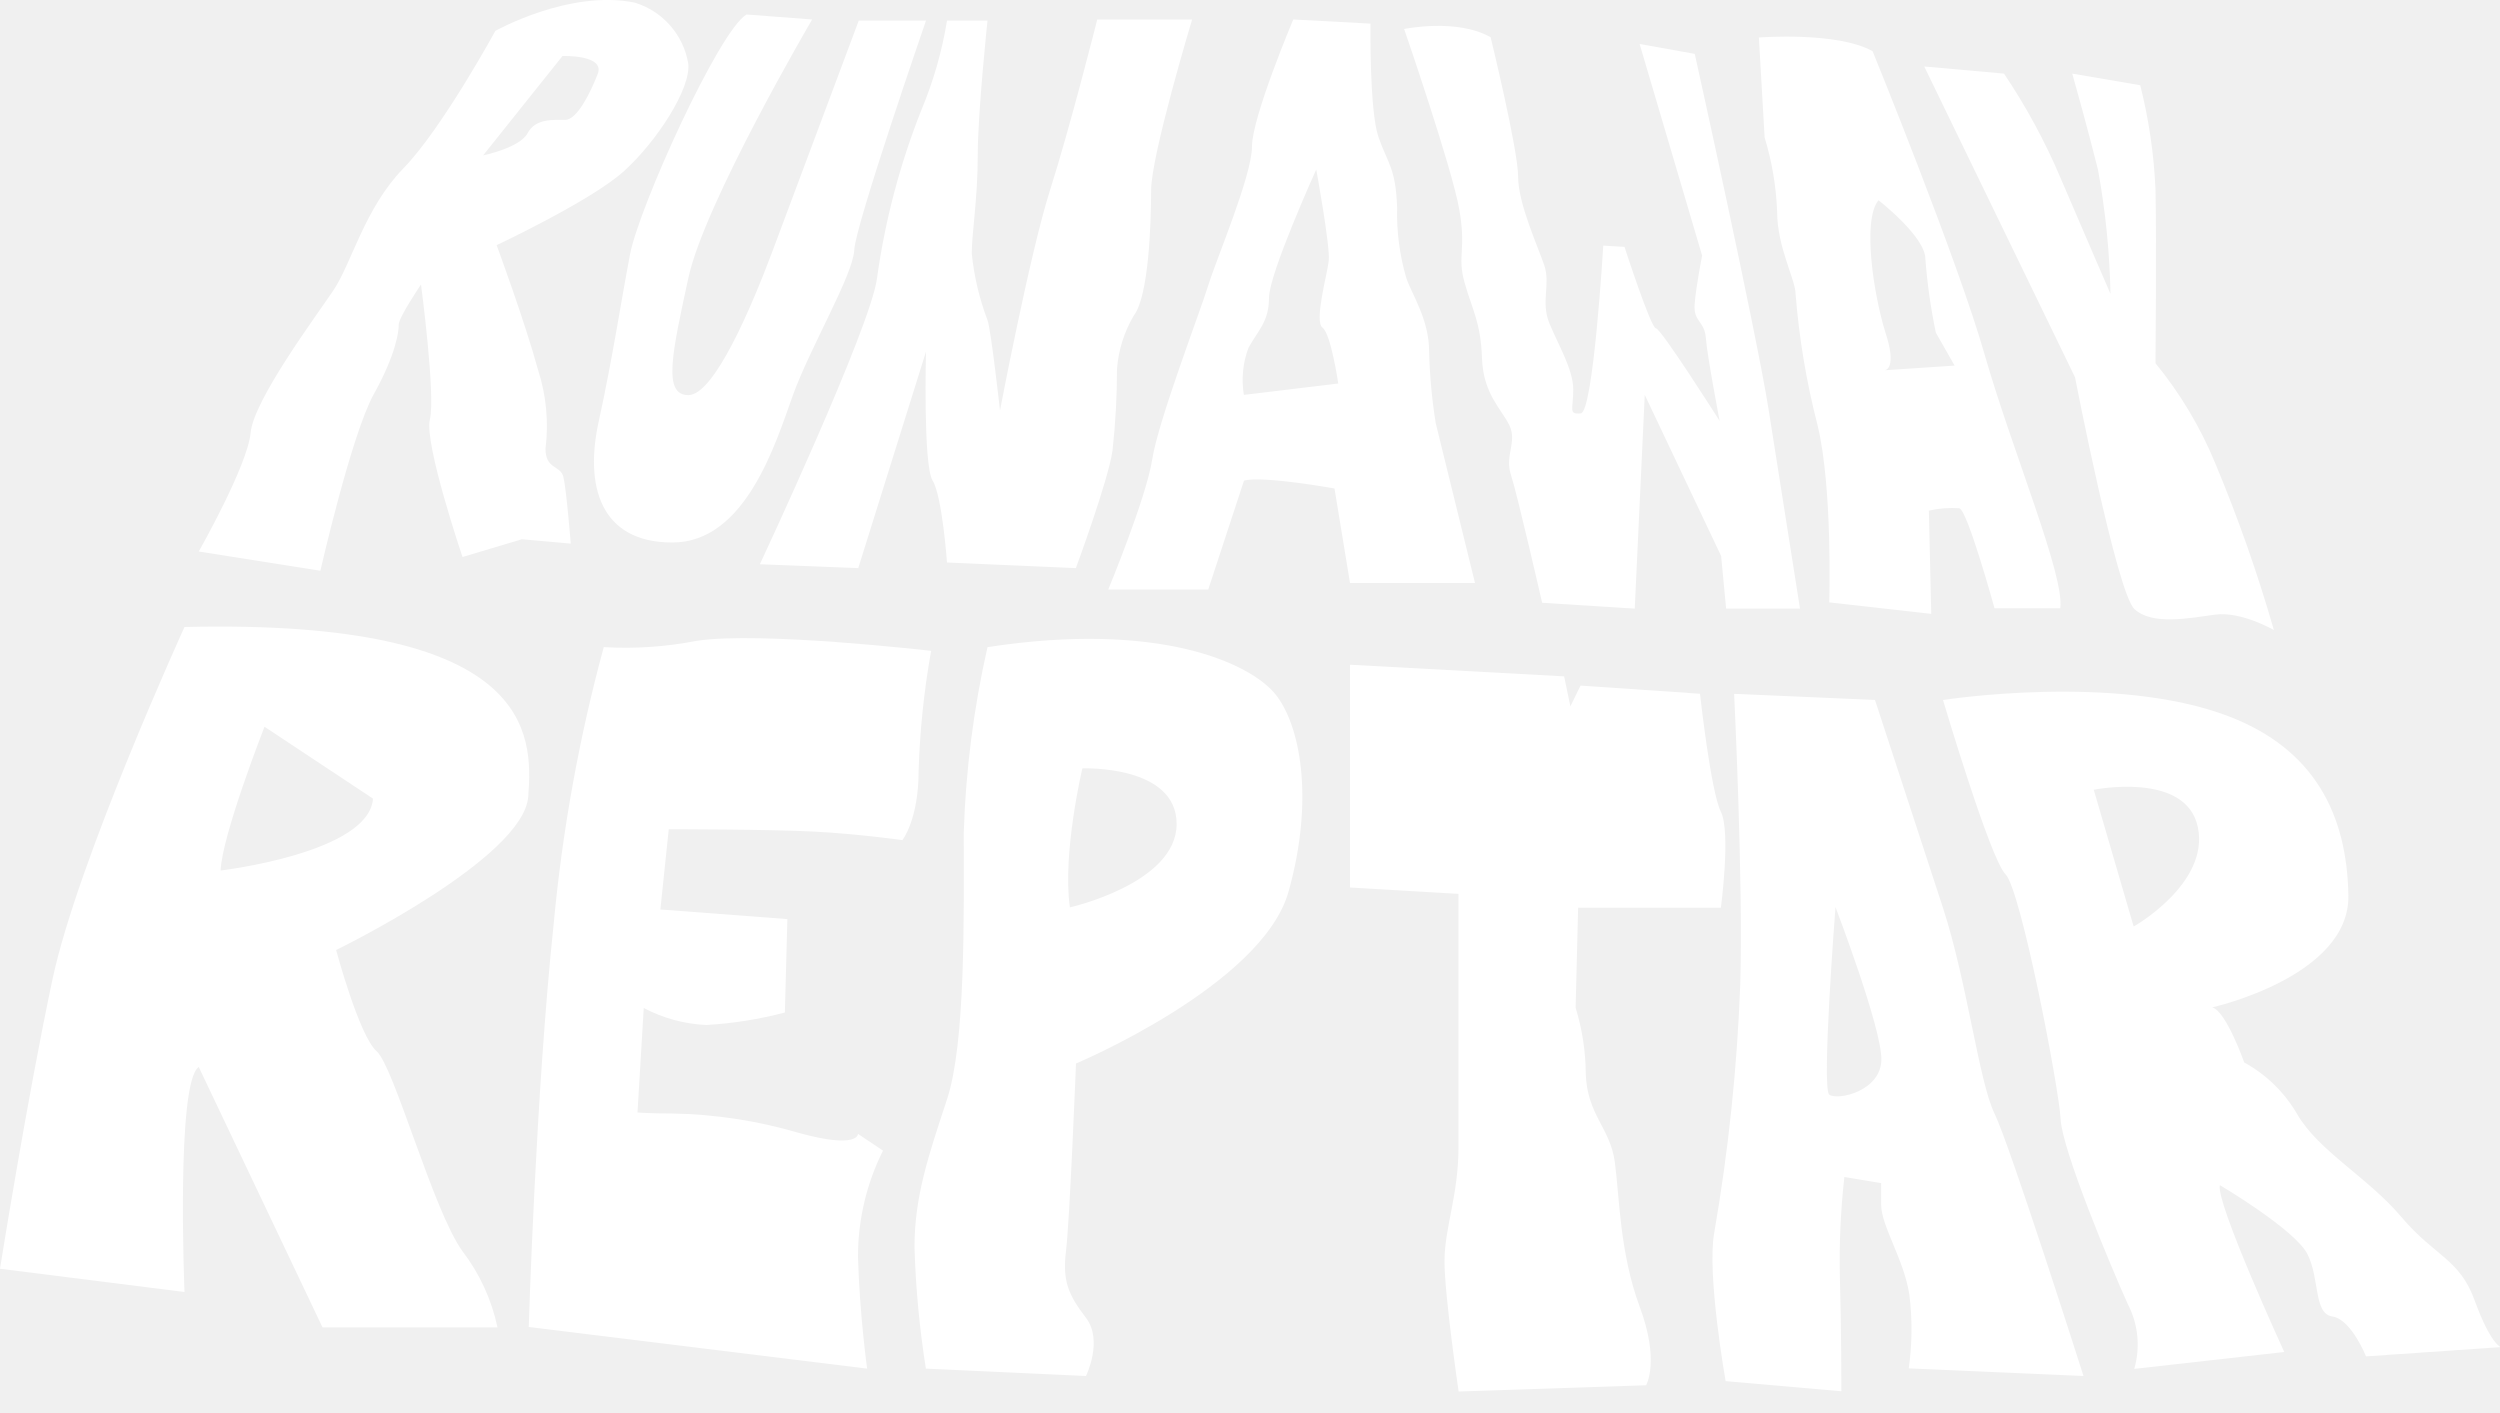
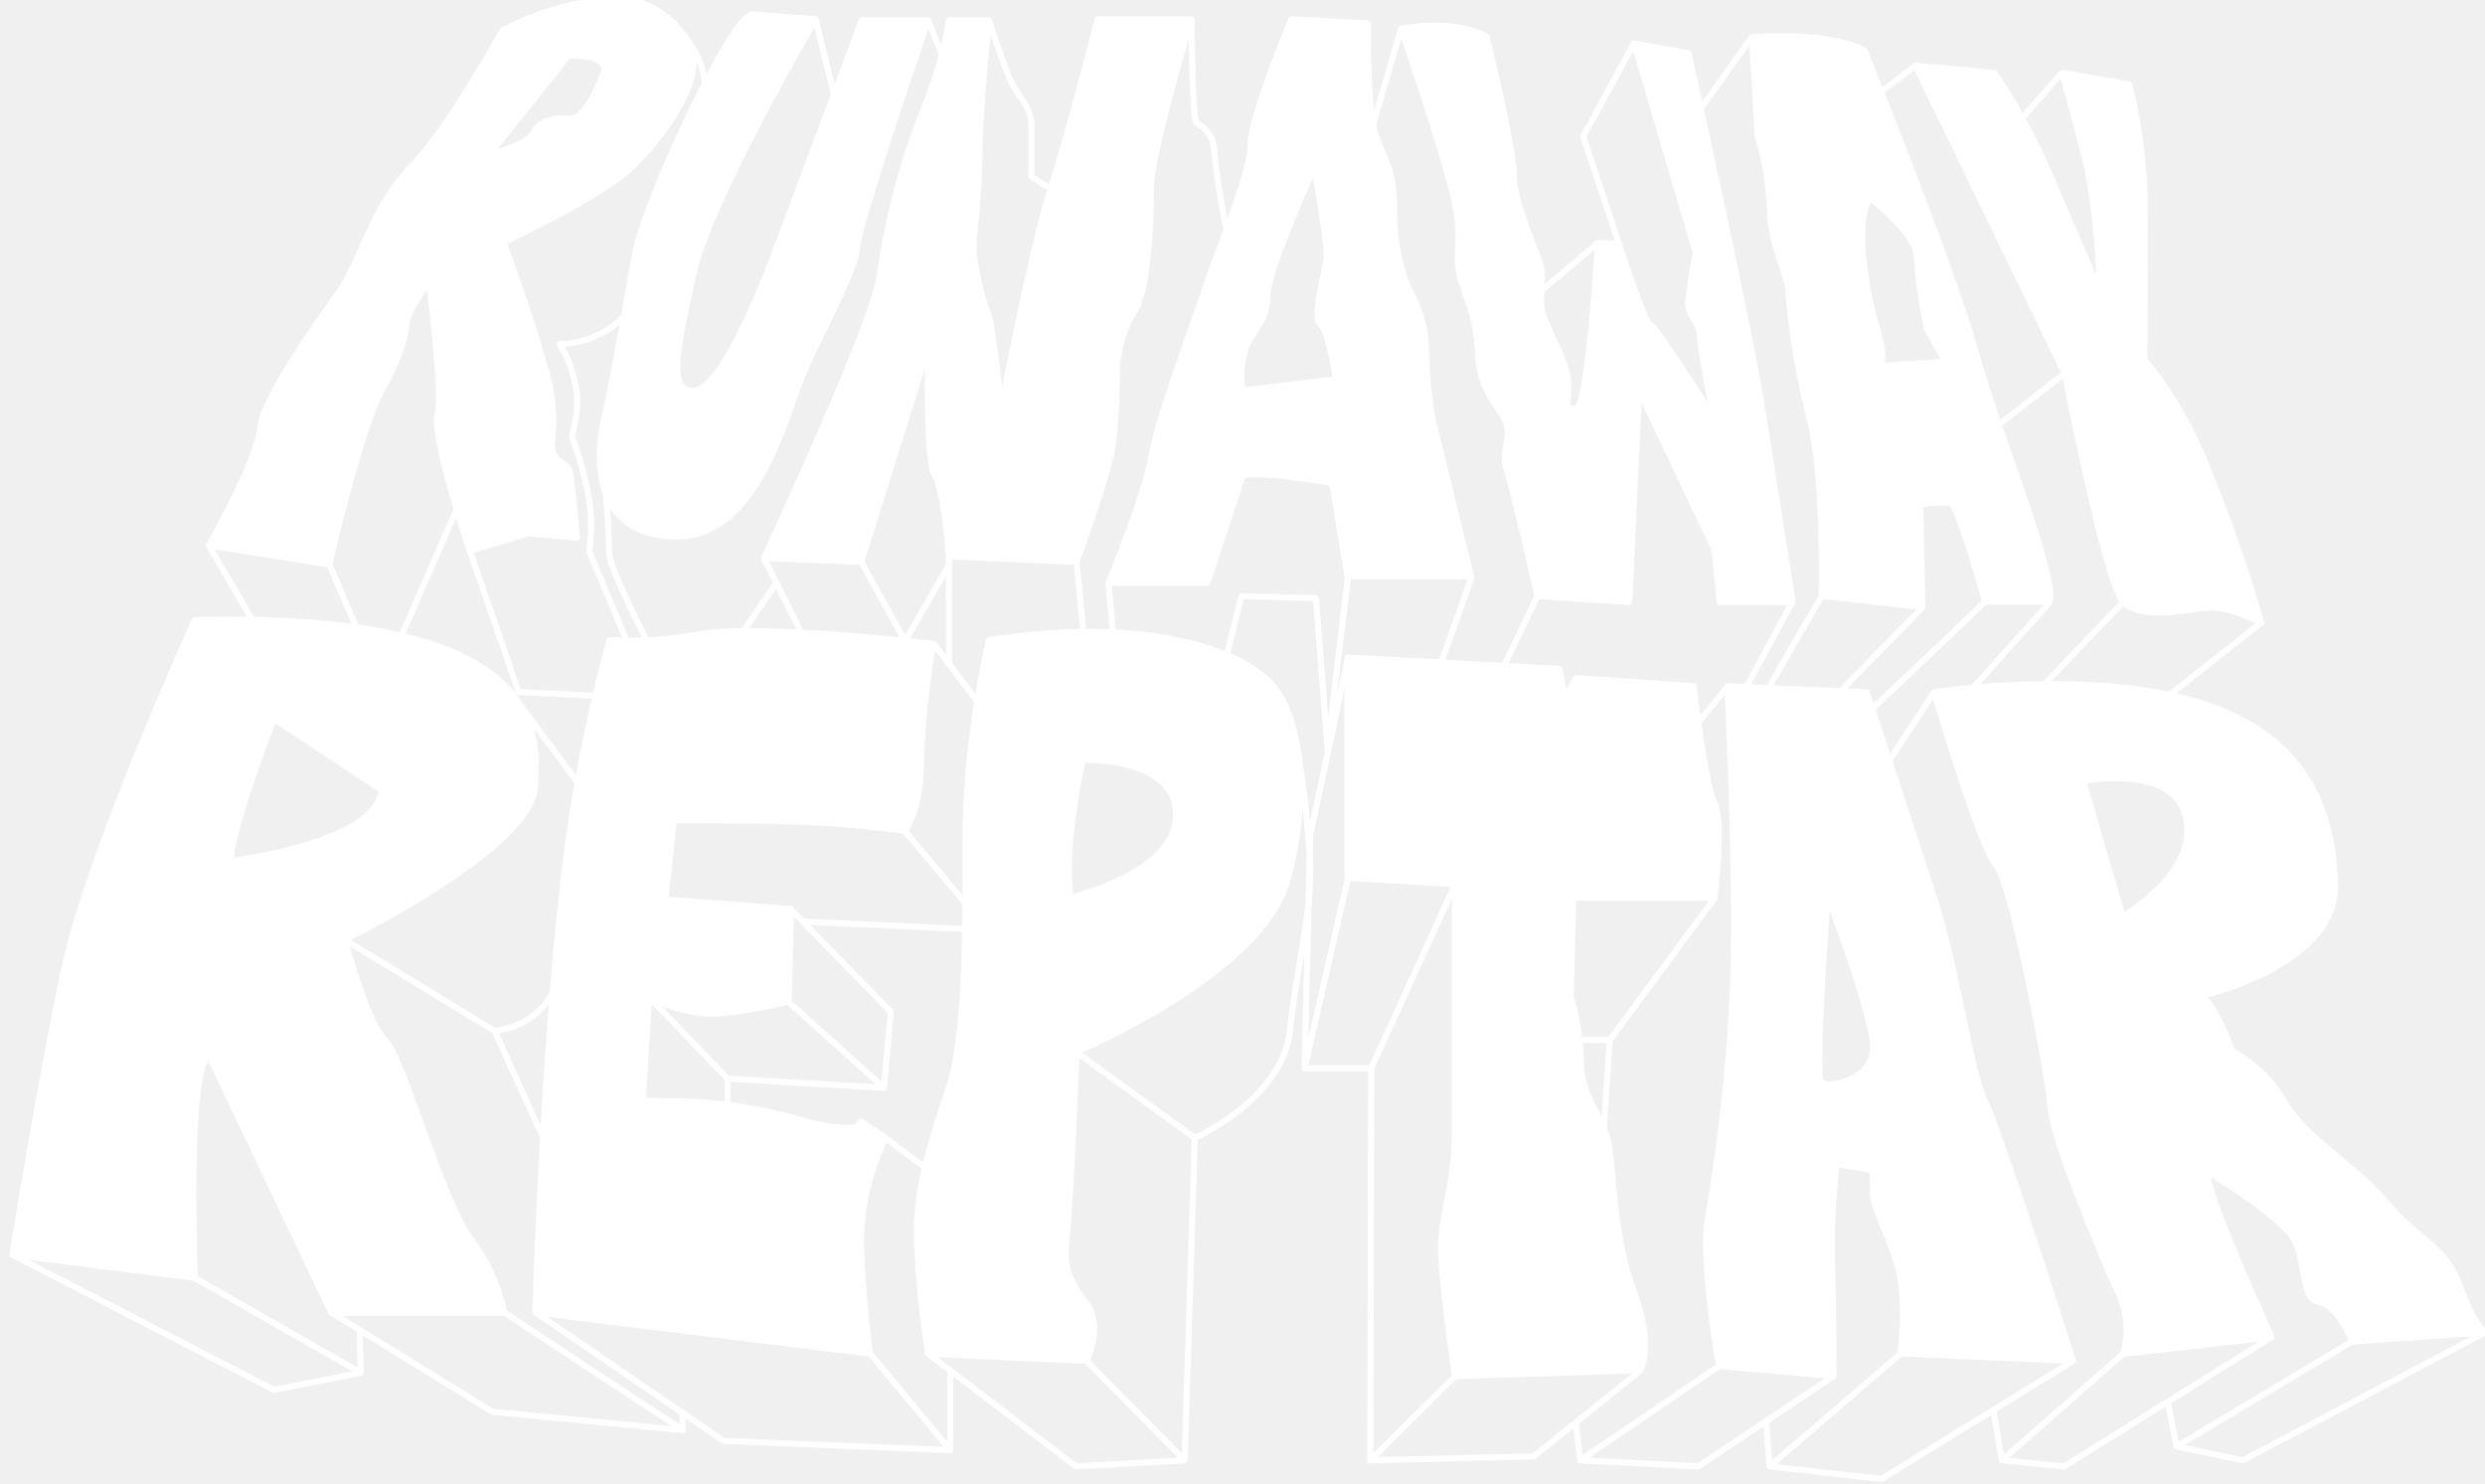
- <svg xmlns="http://www.w3.org/2000/svg" width="200" height="113" viewBox="0 0 200 113">
-   <path d="M75.76,1.65H79S78.22,9,78.22,12.43s-.48,6.27-.48,7.84A21,21,0,0,0,79,25.61c.27.68,1,7.23,1,7.23S82.39,20.27,84,15.22,87.78,1.56,87.78,1.56h7.59s-3.28,10.86-3.28,13.66-.21,8.47-1.37,10a9.85,9.85,0,0,0-1.36,4.3A58.91,58.91,0,0,1,89,36.05c-.34,2.39-2.93,9.4-2.93,9.4L75.76,45s-.38-5.31-1.15-6.55-.53-10.32-.53-10.32L68.66,45.45l-7.87-.31s8.89-19,9.37-22.88A58.23,58.23,0,0,1,73.71,8.8,31.45,31.45,0,0,0,75.76,1.65Z" fill="#fff" />
-   <path d="M198,104.11c-1.22-3.43-3.18-3.55-5.88-6.74s-6.61-5.27-8.33-8.21A11,11,0,0,0,179.54,85s-1.47-4.16-2.57-4.41c0,0,11-2.45,10.9-8.94s-2.73-11.72-9.54-14.33C169.28,53.83,155.44,56,155.44,56s3.77,12.72,5,13.94,4.29,17.15,4.41,19.6,4,11.76,5.39,14.82a7,7,0,0,1,.5,5.15l12-1.35s-5.51-12-5.15-13.35c0,0,6,3.55,7,5.51s.49,4.78,2,5,2.69,3.19,2.69,3.19l10.78-.74S199.26,107.54,198,104.11Zm-27.31-30-3.19-10.93s7.4-1.5,8.33,3S170.73,74.1,170.73,74.1Z" fill="#fff" />
-   <path d="M166.68,110.08s-5.88-18.47-7.12-21-2.19-10.53-4.12-16.45S150,56,150,56l-11.27-.49s.74,15.17.49,23.25a148.66,148.66,0,0,1-2.08,19.85c-.61,3.3.91,11.88.91,11.88l9.26.81s0-5.22-.12-9.14a59.68,59.68,0,0,1,.36-8l2.94.49v1.71c0,1.72,1.84,4.41,2.26,7.23a22.22,22.22,0,0,1-.05,5.88ZM146.34,87.57c-.63-.49.5-15,.5-15s3.67,9.59,3.67,12.16S147,88.06,146.34,87.57Z" fill="#fff" />
-   <path d="M108,53.18V71l8.68.51s0,16.27,0,20.21-1.12,6.47-1.12,9.19,1.13,10.41,1.13,10.41l15-.5s1.11-1.92-.51-6.27-1.62-8.89-2-11.62-2.22-3.74-2.32-7.07a18.32,18.32,0,0,0-.81-5.24l.2-8h11.42s.81-6.06,0-7.68S136,55.5,136,55.5l-9.56-.65-.81,1.66-.5-2.4Z" fill="#fff" />
-   <path d="M102,55.5c-2-2.41-9.17-5.85-23-3.73A78.16,78.16,0,0,0,77.1,66.63c0,6.67.16,16.77-1.34,21.32s-2.6,7.78-2.6,11.82a76.39,76.39,0,0,0,.91,9.72l12.81.59s1.39-2.83,0-4.65-1.9-2.93-1.6-5.35.8-15,.8-15,14.9-6.27,17-13.74S104,57.92,102,55.5ZM85.59,72.59c-.61-4.35,1-11.12,1-11.12s7.54-.3,7.54,4.45S85.59,72.59,85.59,72.59Z" fill="#fff" />
-   <path d="M48.3,51.77a130.51,130.51,0,0,0-4,22.08c-1.44,13.6-2,32.31-2,32.31l27.07,3.33s-.6-4.31-.73-8.91a18.93,18.93,0,0,1,2-8.53l-2-1.34s.06,1.25-4.78-.09a38.07,38.07,0,0,0-10.11-1.54C52,89.08,51,89,51,89l.5-8.36a11.85,11.85,0,0,0,5,1.36,31.92,31.92,0,0,0,6.29-1l.2-7.47-10.16-.77.67-6.42s8.14,0,11.69.19,7,.68,7,.68,1.3-1.63,1.3-5.56a65.72,65.72,0,0,1,1-9.58s-13.7-1.59-18.78-.8A29.54,29.54,0,0,1,48.3,51.77Z" fill="#fff" />
-   <path d="M14.76,50.16S6.22,68.86,4.2,78.34,0,101.5,0,101.5l14.76,1.86s-.69-16.78,1.14-18l9.9,20.83h14A15.24,15.24,0,0,0,37,100.1c-2.36-3.26-5.47-14.77-6.87-16S26.89,76,26.89,76s15-7.3,15.37-12.28S42.74,49.49,14.76,50.16Zm2.89,19.48c.1-2.8,3.51-11.5,3.51-11.5l8.68,5.75C29.53,68.24,17.65,69.64,17.65,69.64Z" fill="#fff" />
-   <path d="M153.94,5.32l6.38.57a49.7,49.7,0,0,1,4.52,8.34c2.14,5,4,9.28,4,9.28a62.49,62.49,0,0,0-1-9.93c-.84-3.38-2.06-7.69-2.06-7.69l5.44.93a41.44,41.44,0,0,1,1.22,8.35c.09,4.13,0,13.89,0,13.89a31.7,31.7,0,0,1,4.78,8,121.53,121.53,0,0,1,4.69,13.34s-2.62-1.51-4.69-1.23-5.06.88-6.47-.45S166,30.18,166,30.18Z" fill="#fff" />
-   <path d="M158.81,28.5c-2.15-7.6-9-24.4-9-24.4C147,2.51,140.71,3,140.71,3l.46,8a23.38,23.38,0,0,1,1,5.91c0,2.91,1.48,5.44,1.48,6.65A61.62,61.62,0,0,0,145.4,34c1.22,5,.94,14.19.94,14.19l8.16.92-.19-8.26a8.36,8.36,0,0,1,2.44-.19c.66.19,2.81,8,2.81,8h5.26C165.19,46.08,161,36.1,158.81,28.5Zm-8.05,1.12h0c.11,0,1-.19.08-3-.94-3-1.88-9-.56-10.6,0,0,3.75,2.91,3.75,4.69a45.15,45.15,0,0,0,.84,5.91l1.5,2.63Z" fill="#fff" />
-   <path d="M112.33,2.32s4.21-.88,6.92.66c0,0,2.2,9,2.2,11.16s1.6,5.61,2.1,7.11-.3,2.9.4,4.61,1.91,3.7,1.91,5.3-.41,2,.6,1.91,1.8-13.42,1.8-13.42l1.7.1s2.11,6.51,2.51,6.51,5.1,7.41,5.1,7.41-1-5.21-1.1-6.61-1-1.29-.9-2.7.6-3.91.6-3.91l-5-16.93,4.41.79s4.91,22.15,5.91,28.46S144,48.69,144,48.69h-5.91l-.4-4.21-6.11-12.89-.8,17.1-7.41-.47s-2-8.74-2.5-10.25.5-2.6-.1-3.9-2.11-2.51-2.21-5.41-.8-3.92-1.4-6.07.16-2.54-.42-5.85S112.33,2.32,112.33,2.32Z" fill="#fff" />
-   <path d="M114.86,33.86a42.17,42.17,0,0,1-.53-5.75c0-2.55-1.39-4.58-1.82-5.85a18.34,18.34,0,0,1-.74-5.65c-.11-3.19-.75-3.51-1.49-5.64s-.64-9.08-.64-9.08l-6.18-.33s-3.3,7.81-3.3,10.15-2.87,9.06-3.5,11.12-4,10.82-4.48,13.91-3.52,10.42-3.52,10.42h8l2.86-8.71c1.49-.41,7.24.63,7.24.63L108,46.64h10ZM99.51,31.59a7.31,7.31,0,0,1,.37-3.77c.76-1.39,1.64-2.08,1.64-4s3.78-10.26,3.78-10.26,1.13,6.17,1,7.3-1.18,4.85-.5,5.35,1.26,4.47,1.26,4.47Z" fill="#fff" />
-   <path d="M59.72,1.16l5.25.4s-8.6,14.66-9.9,20.67-2.07,9.38,0,9.38,5.07-7.1,6.71-11.47S68.7,1.65,68.7,1.65h5.38S68.43,18,68.34,20s-3.55,7.83-4.92,11.65-3.78,11.75-9.63,11.75-7-4.64-5.9-9.65,1.78-9.56,2.51-13.39S57.53,2.44,59.72,1.16Z" fill="#fff" />
-   <path d="M55.06,5.08A6.17,6.17,0,0,0,50.78.21C45.56-.86,39.63,2.47,39.63,2.47s-4.27,7.83-7.36,11-4.15,7.6-5.58,9.73S20.29,32,20.05,34.62s-4.15,9.5-4.15,9.5l9.73,1.54s2.49-10.92,4.27-14.12,2-5,2-5.58,1.78-3.2,1.78-3.2,1.18,8.9.71,10.8,2.61,11,2.61,11l4.75-1.42,3.91.35s-.35-4.39-.59-5.34-1.43-.59-1.43-2.25a14.55,14.55,0,0,0-.59-6.29c-1.07-3.92-3.32-10-3.32-10s7.59-3.56,10.2-5.93S55.29,7.09,55.06,5.08Zm-7.24.83c-.6,1.54-1.66,3.68-2.61,3.68s-2.38-.12-3,1.06-3.56,1.78-3.56,1.78L45,4.48S48.41,4.36,47.82,5.91Z" fill="#fff" />
+ <svg xmlns="http://www.w3.org/2000/svg" width="201" height="120" viewBox="0 0 201 120">
+   <path d="M76.76,1.65H80S79.22,9,79.22,12.43s-.48,6.27-.48,7.84A21,21,0,0,0,80,25.61c.27.68,1,7.23,1,7.23S83.39,20.27,85,15.22,88.78,1.56,88.78,1.56h7.59s-3.28,10.86-3.28,13.66-.21,8.47-1.37,10a9.85,9.85,0,0,0-1.36,4.3A58.91,58.91,0,0,1,90,36.05c-.34,2.39-2.93,9.4-2.93,9.4L76.76,45s-.38-5.31-1.15-6.55-.53-10.32-.53-10.32L69.66,45.45l-7.87-.31s8.89-19,9.37-22.88A58.23,58.23,0,0,1,74.71,8.8,31.45,31.45,0,0,0,76.76,1.65Z" fill="#fff" stroke="#fff" stroke-linejoin="round" stroke-width="0.49" />
+   <path d="M199,104.11c-1.22-3.43-3.18-3.55-5.88-6.74s-6.61-5.27-8.33-8.21A11,11,0,0,0,180.54,85s-1.47-4.16-2.57-4.41c0,0,11-2.45,10.9-8.94s-2.73-11.72-9.54-14.33C170.28,53.83,156.44,56,156.44,56s3.77,12.72,5,13.94,4.29,17.15,4.41,19.6,4,11.76,5.39,14.82a7,7,0,0,1,.5,5.15l12-1.35s-5.51-12-5.15-13.35c0,0,6,3.55,7,5.51s.49,4.78,2,5,2.69,3.19,2.69,3.19l10.78-.74S200.26,107.54,199,104.11Zm-27.31-30-3.19-10.93s7.4-1.5,8.33,3S171.73,74.1,171.73,74.1Z" fill="#fff" stroke="#fff" stroke-linejoin="round" stroke-width="0.49" />
+   <path d="M167.68,110.08s-5.88-18.47-7.12-21-2.19-10.53-4.12-16.45S151,56,151,56l-11.27-.49s.74,15.17.49,23.25a148.66,148.66,0,0,1-2.08,19.85c-.61,3.3.91,11.88.91,11.88l9.26.81s0-5.22-.12-9.14a59.68,59.68,0,0,1,.36-8l2.94.49v1.71c0,1.72,1.84,4.41,2.26,7.23a22.22,22.22,0,0,1-.05,5.88ZM147.34,87.57c-.63-.49.5-15,.5-15s3.67,9.59,3.67,12.16S148,88.06,147.34,87.57Z" fill="#fff" stroke="#fff" stroke-linejoin="round" stroke-width="0.49" />
+   <path d="M109,53.18V71l8.68.51s0,16.27,0,20.21-1.12,6.47-1.12,9.19,1.13,10.41,1.13,10.41l15-.5s1.11-1.92-.51-6.27-1.62-8.89-2-11.62-2.22-3.74-2.32-7.07a18.32,18.32,0,0,0-.81-5.24l.2-8h11.42s.81-6.06,0-7.68S137,55.5,137,55.5l-9.56-.65-.81,1.66-.5-2.4Z" fill="#fff" stroke="#fff" stroke-linejoin="round" stroke-width="0.49" />
+   <path d="M103,55.5c-2-2.41-9.17-5.85-23-3.73A78.16,78.16,0,0,0,78.1,66.63c0,6.67.16,16.77-1.34,21.32s-2.6,7.78-2.6,11.82a76.39,76.39,0,0,0,.91,9.72l12.81.59s1.39-2.83,0-4.65-1.9-2.93-1.6-5.35.8-15,.8-15,14.9-6.27,17-13.74S105,57.92,103,55.5ZM86.59,72.59c-.61-4.35,1-11.12,1-11.12s7.54-.3,7.54,4.45S86.59,72.59,86.59,72.59Z" fill="#fff" stroke="#fff" stroke-linejoin="round" stroke-width="0.49" />
+   <path d="M49.3,51.77a130.51,130.51,0,0,0-4,22.08c-1.44,13.6-2,32.31-2,32.31l27.07,3.33s-.6-4.31-.73-8.91a18.93,18.93,0,0,1,2-8.53l-2-1.34s.06,1.25-4.78-.09a38.07,38.07,0,0,0-10.11-1.54C53,89.08,52,89,52,89l.5-8.36a11.85,11.85,0,0,0,5,1.36,31.92,31.92,0,0,0,6.29-1l.2-7.47-10.16-.77.67-6.42s8.14,0,11.69.19,7,.68,7,.68,1.3-1.63,1.3-5.56a65.72,65.72,0,0,1,1-9.58s-13.7-1.59-18.78-.8A29.54,29.54,0,0,1,49.3,51.77Z" fill="#fff" stroke="#fff" stroke-linejoin="round" stroke-width="0.49" />
+   <path d="M15.76,50.16S7.22,68.86,5.2,78.34,1,101.5,1,101.5l14.76,1.86s-.69-16.78,1.14-18l9.9,20.83h14A15.24,15.24,0,0,0,38,100.1c-2.36-3.26-5.47-14.77-6.87-16S27.89,76,27.89,76s15-7.3,15.37-12.28S43.74,49.49,15.76,50.16Zm2.89,19.48c.1-2.8,3.51-11.5,3.51-11.5l8.68,5.75C30.53,68.24,18.65,69.64,18.65,69.64Z" fill="#fff" stroke="#fff" stroke-linejoin="round" stroke-width="0.49" />
+   <path d="M154.94,5.32l6.38.57a49.7,49.7,0,0,1,4.52,8.34c2.14,5,4,9.28,4,9.28a62.49,62.49,0,0,0-1-9.93c-.84-3.38-2.06-7.69-2.06-7.69l5.44.93a41.44,41.44,0,0,1,1.22,8.35c.09,4.13,0,13.89,0,13.89a31.7,31.7,0,0,1,4.78,8,121.53,121.53,0,0,1,4.69,13.34s-2.62-1.51-4.69-1.23-5.06.88-6.47-.45S167,30.18,167,30.18Z" fill="#fff" stroke="#fff" stroke-linejoin="round" stroke-width="0.49" />
+   <path d="M159.81,28.5c-2.15-7.6-9-24.4-9-24.4C148,2.51,141.71,3,141.71,3l.46,8a23.38,23.38,0,0,1,1,5.91c0,2.91,1.48,5.44,1.48,6.65A61.62,61.62,0,0,0,146.4,34c1.22,5,.94,14.19.94,14.19l8.16.92-.19-8.26a8.36,8.36,0,0,1,2.44-.19c.66.19,2.81,8,2.81,8h5.26C166.19,46.08,162,36.1,159.81,28.5Zm-8.05,1.12h0c.11,0,1-.19.08-3-.94-3-1.88-9-.56-10.6,0,0,3.75,2.91,3.75,4.69a45.15,45.15,0,0,0,.84,5.91l1.5,2.63Z" fill="#fff" stroke="#fff" stroke-linejoin="round" stroke-width="0.49" />
+   <path d="M113.33,2.32s4.21-.88,6.92.66c0,0,2.2,9,2.2,11.16s1.6,5.61,2.1,7.11-.3,2.9.4,4.61,1.91,3.7,1.91,5.3-.41,2,.6,1.91,1.8-13.42,1.8-13.42l1.7.1s2.11,6.51,2.51,6.51,5.1,7.41,5.1,7.41-1-5.21-1.1-6.61-1-1.29-.9-2.7.6-3.91.6-3.91l-5-16.93,4.41.79s4.91,22.15,5.91,28.46S145,48.69,145,48.69h-5.91l-.4-4.21-6.11-12.89-.8,17.1-7.41-.47s-2-8.74-2.5-10.25.5-2.6-.1-3.9-2.11-2.51-2.21-5.41-.8-3.92-1.4-6.07.16-2.54-.42-5.85S113.33,2.32,113.33,2.32Z" fill="#fff" stroke="#fff" stroke-linejoin="round" stroke-width="0.49" />
+   <path d="M115.86,33.86a42.17,42.17,0,0,1-.53-5.75c0-2.55-1.39-4.58-1.81-5.85a17.93,17.93,0,0,1-.75-5.65c-.11-3.19-.75-3.51-1.49-5.64s-.64-9.08-.64-9.08l-6.18-.33s-3.3,7.81-3.3,10.15-2.87,9.06-3.5,11.12-4,10.82-4.48,13.91-3.52,10.42-3.52,10.42h8l2.86-8.71c1.49-.41,7.24.63,7.24.63L109,46.64h10Zm-15.35-2.27a7.31,7.31,0,0,1,.37-3.77c.76-1.39,1.64-2.08,1.64-4s3.78-10.26,3.78-10.26,1.13,6.17,1,7.3-1.18,4.85-.5,5.35,1.26,4.47,1.26,4.47Z" fill="#fff" stroke="#fff" stroke-linejoin="round" stroke-width="0.49" />
+   <path d="M60.72,1.16l5.25.4s-8.6,14.66-9.9,20.67-2.07,9.38,0,9.38,5.07-7.1,6.71-11.47S69.7,1.65,69.7,1.65h5.38S69.43,18,69.34,20s-3.55,7.83-4.92,11.65-3.78,11.75-9.63,11.75-7-4.64-5.9-9.65,1.78-9.56,2.51-13.39S58.53,2.44,60.72,1.16Z" fill="#fff" stroke="#fff" stroke-linejoin="round" stroke-width="0.49" />
+   <path d="M56.06,5.08A6.17,6.17,0,0,0,51.78.21C46.56-.86,40.63,2.47,40.63,2.47s-4.27,7.83-7.36,11-4.15,7.6-5.58,9.73S21.29,32,21.05,34.62s-4.15,9.5-4.15,9.5l9.73,1.54s2.49-10.92,4.27-14.12,2-5,2-5.58,1.78-3.2,1.78-3.2,1.18,8.9.71,10.8,2.61,11,2.61,11l4.75-1.42,3.91.35s-.35-4.39-.59-5.34-1.43-.59-1.43-2.25a14.55,14.55,0,0,0-.59-6.29c-1.07-3.92-3.32-10-3.32-10s7.59-3.56,10.2-5.93S56.29,7.09,56.06,5.08Zm-7.24.83c-.6,1.54-1.66,3.68-2.61,3.68s-2.38-.12-3,1.06-3.56,1.78-3.56,1.78L46,4.48S49.41,4.36,48.82,5.91Z" fill="#fff" stroke="#fff" stroke-linejoin="round" stroke-width="0.49" />
+   <polyline points="201 107.78 181.41 118.12 176.05 117" fill="none" stroke="#fff" stroke-linejoin="round" stroke-width="0.49" />
+   <polyline points="190.22 108.52 176.05 117 175.34 113.38" fill="none" stroke="#fff" stroke-linejoin="round" stroke-width="0.49" />
+   <polyline points="183.73 108.15 166.96 118.61 161.92 118.12" fill="none" stroke="#fff" stroke-linejoin="round" stroke-width="0.49" />
+   <polyline points="171.73 109.5 161.92 118.12 161.24 114.05" fill="none" stroke="#fff" stroke-linejoin="round" stroke-width="0.49" />
+   <polyline points="167.68 110.08 152.19 119.63 143.13 118.61" fill="none" stroke="#fff" stroke-linejoin="round" stroke-width="0.49" />
+   <polyline points="153.72 109.5 143.13 118.61 142.85 114.95" fill="none" stroke="#fff" stroke-linejoin="round" stroke-width="0.49" />
+   <polyline points="148.33 111.29 137.37 118.61 127.81 118.12" fill="none" stroke="#fff" stroke-linejoin="round" stroke-width="0.49" />
+   <polyline points="139.07 110.48 127.81 118.12 127.46 115.06" fill="none" stroke="#fff" stroke-linejoin="round" stroke-width="0.49" />
+   <line x1="156.44" y1="55.99" x2="152.85" y2="61.47" fill="none" stroke="#fff" stroke-linejoin="round" stroke-width="0.49" />
+   <line x1="139.75" y1="55.5" x2="137.37" y2="58.45" fill="none" stroke="#fff" stroke-linejoin="round" stroke-width="0.49" />
+   <line x1="129.73" y1="91.13" x2="130.21" y2="84.12" fill="none" stroke="#fff" stroke-linejoin="round" stroke-width="0.49" />
+   <polyline points="127.81 84.12 130.21 84.12 138.73 72.59" fill="none" stroke="#fff" stroke-linejoin="round" stroke-width="0.49" />
+   <polyline points="132.77 110.79 124.06 117.8 110.84 118.12" fill="none" stroke="#fff" stroke-linejoin="round" stroke-width="0.49" />
+   <polyline points="110.91 86.41 110.84 118.12 117.73 111.29" fill="none" stroke="#fff" stroke-linejoin="round" stroke-width="0.49" />
+   <polyline points="105.52 86.41 110.91 86.41 117.72 71.48" fill="none" stroke="#fff" stroke-linejoin="round" stroke-width="0.49" />
+   <polyline points="109.04 53.18 105.98 67.56 105.52 86.41 109.04 70.97" fill="none" stroke="#fff" stroke-linejoin="round" stroke-width="0.49" />
+   <path d="M96.64,92.05s7.08-3.13,7.69-8.65,1.65-9,1.65-13A77.93,77.93,0,0,0,104.84,60" fill="none" stroke="#fff" stroke-linejoin="round" stroke-width="0.49" />
+   <polyline points="75.06 109.49 87.02 118.61 95.82 118.12 87.88 110.08" fill="none" stroke="#fff" stroke-linejoin="round" stroke-width="0.49" />
+   <polyline points="95.82 118.12 96.64 92.05 87.08 85.12" fill="none" stroke="#fff" stroke-linejoin="round" stroke-width="0.49" />
+   <line x1="70.39" y1="109.49" x2="76.86" y2="117.3" fill="none" stroke="#fff" stroke-linejoin="round" stroke-width="0.49" />
+   <polyline points="43.32 106.16 58.52 116.55 76.86 117.3 76.86 110.92" fill="none" stroke="#fff" stroke-linejoin="round" stroke-width="0.49" />
+   <line x1="71.63" y1="92.05" x2="74.81" y2="94.44" fill="none" stroke="#fff" stroke-linejoin="round" stroke-width="0.49" />
+   <line x1="75.56" y1="52.1" x2="79.05" y2="56.75" fill="none" stroke="#fff" stroke-linejoin="round" stroke-width="0.49" />
+   <line x1="41.87" y1="56.75" x2="46.74" y2="63.32" fill="none" stroke="#fff" stroke-linejoin="round" stroke-width="0.49" />
+   <path d="M44.69,80.29s-1,2.57-4.68,3.11" fill="none" stroke="#fff" stroke-linejoin="round" stroke-width="0.49" />
+   <polyline points="27.89 76.01 40.01 83.4 43.92 92" fill="none" stroke="#fff" stroke-linejoin="round" stroke-width="0.49" />
+   <polyline points="26.8 106.16 39.84 114.2 55.22 115.68 40.79 106.16" fill="none" stroke="#fff" stroke-linejoin="round" stroke-width="0.49" />
+   <line x1="29.09" y1="107.57" x2="29.18" y2="111.04" fill="none" stroke="#fff" stroke-linejoin="round" stroke-width="0.49" />
+   <polyline points="1 101.5 22.16 112.42 29.18 111.04 15.76 103.36" fill="none" stroke="#fff" stroke-linejoin="round" stroke-width="0.49" />
+   <line x1="171.73" y1="48.69" x2="165.35" y2="55.37" fill="none" stroke="#fff" stroke-linejoin="round" stroke-width="0.49" />
+   <line x1="182.89" y1="50.37" x2="175.49" y2="56.2" fill="none" stroke="#fff" stroke-linejoin="round" stroke-width="0.49" />
+   <line x1="154.94" y1="5.32" x2="152.31" y2="7.29" fill="none" stroke="#fff" stroke-linejoin="round" stroke-width="0.49" />
+   <line x1="166.76" y1="5.89" x2="163.56" y2="9.57" fill="none" stroke="#fff" stroke-linejoin="round" stroke-width="0.49" />
+   <line x1="161.67" y1="34.35" x2="167.04" y2="30.18" fill="none" stroke="#fff" stroke-linejoin="round" stroke-width="0.49" />
+   <line x1="165.82" y1="48.69" x2="159.61" y2="55.62" fill="none" stroke="#fff" stroke-linejoin="round" stroke-width="0.49" />
+   <line x1="160.56" y1="48.69" x2="151.46" y2="57.32" fill="none" stroke="#fff" stroke-linejoin="round" stroke-width="0.49" />
+   <line x1="155.5" y1="49.14" x2="148.88" y2="55.89" fill="none" stroke="#fff" stroke-linejoin="round" stroke-width="0.49" />
+   <line x1="147.34" y1="48.22" x2="143.13" y2="55.5" fill="none" stroke="#fff" stroke-linejoin="round" stroke-width="0.49" />
+   <line x1="141.71" y1="2.98" x2="137.56" y2="8.8" fill="none" stroke="#fff" stroke-linejoin="round" stroke-width="0.49" />
+   <line x1="144.98" y1="48.69" x2="141.28" y2="55.5" fill="none" stroke="#fff" stroke-linejoin="round" stroke-width="0.49" />
+   <line x1="124.35" y1="48.22" x2="121.66" y2="53.87" fill="none" stroke="#fff" stroke-linejoin="round" stroke-width="0.49" />
+   <line x1="113.33" y1="2.32" x2="111.06" y2="10.08" fill="none" stroke="#fff" stroke-linejoin="round" stroke-width="0.49" />
+   <line x1="129.26" y1="19.65" x2="124.68" y2="23.51" fill="none" stroke="#fff" stroke-linejoin="round" stroke-width="0.49" />
+   <polyline points="132.16 3.52 128.06 11.03 130.96 19.75" fill="none" stroke="#fff" stroke-linejoin="round" stroke-width="0.49" />
+   <line x1="87.08" y1="45.45" x2="87.63" y2="51.22" fill="none" stroke="#fff" stroke-linejoin="round" stroke-width="0.49" />
+   <line x1="89.66" y1="47.16" x2="90.03" y2="51.3" fill="none" stroke="#fff" stroke-linejoin="round" stroke-width="0.49" />
+   <polyline points="107.41 60.86 106.44 48.38 100.41 48.22 99.2 53.11" fill="none" stroke="#fff" stroke-linejoin="round" stroke-width="0.49" />
+   <line x1="109.04" y1="46.64" x2="107.51" y2="59.39" fill="none" stroke="#fff" stroke-linejoin="round" stroke-width="0.49" />
+   <line x1="119.05" y1="46.64" x2="116.58" y2="53.59" fill="none" stroke="#fff" stroke-linejoin="round" stroke-width="0.49" />
+   <line x1="63.77" y1="81.03" x2="71.5" y2="87.99" fill="none" stroke="#fff" stroke-linejoin="round" stroke-width="0.49" />
+   <line x1="52.47" y1="80.63" x2="58.85" y2="87.25" fill="none" stroke="#fff" stroke-linejoin="round" stroke-width="0.49" />
+   <polyline points="63.97 73.56 72.05 81.84 71.5 87.99 58.85 87.25 58.85 89.37" fill="none" stroke="#fff" stroke-linejoin="round" stroke-width="0.49" />
+   <line x1="78.07" y1="75.15" x2="64.92" y2="74.54" fill="none" stroke="#fff" stroke-linejoin="round" stroke-width="0.49" />
+   <line x1="73.21" y1="67.24" x2="78.09" y2="73.07" fill="none" stroke="#fff" stroke-linejoin="round" stroke-width="0.49" />
+   <line x1="76.76" y1="45" x2="76.76" y2="53.59" fill="none" stroke="#fff" stroke-linejoin="round" stroke-width="0.49" />
+   <polyline points="69.66 45.45 73.21 51.85 76.76 45.7" fill="none" stroke="#fff" stroke-linejoin="round" stroke-width="0.49" />
+   <line x1="61.79" y1="45.14" x2="64.88" y2="51.3" fill="none" stroke="#fff" stroke-linejoin="round" stroke-width="0.49" />
+   <path d="M96.37,1.56s.06,8.26.41,8.4a2.47,2.47,0,0,1,1.43,2.25,61.83,61.83,0,0,0,1,6.4" fill="none" stroke="#fff" stroke-linejoin="round" stroke-width="0.49" />
+   <line x1="75.08" y1="1.65" x2="76.15" y2="4.31" fill="none" stroke="#fff" stroke-linejoin="round" stroke-width="0.49" />
+   <line x1="60.03" y1="51.19" x2="62.8" y2="47.16" fill="none" stroke="#fff" stroke-linejoin="round" stroke-width="0.49" />
+   <path d="M52.29,51.79s-2.92-5.76-3-6.86,0-2.33-.35-5.33" fill="none" stroke="#fff" stroke-linejoin="round" stroke-width="0.49" />
+   <path d="M54.47,1.89S56.88,4.15,57,6.74" fill="none" stroke="#fff" stroke-linejoin="round" stroke-width="0.49" />
+   <path d="M50.65,51.74l-3-7.15a13.35,13.35,0,0,0,0-4.18,28.29,28.29,0,0,0-1.4-5.1,11.27,11.27,0,0,0,.44-3.25,9.84,9.84,0,0,0-1.41-4.22,7.62,7.62,0,0,0,5.19-2.23" fill="none" stroke="#fff" stroke-linejoin="round" stroke-width="0.49" />
+   <polyline points="38.02 44.59 41.94 55.96 48.15 56.29" fill="none" stroke="#fff" stroke-linejoin="round" stroke-width="0.49" />
+   <line x1="26.63" y1="45.66" x2="28.82" y2="50.75" fill="none" stroke="#fff" stroke-linejoin="round" stroke-width="0.49" />
+   <line x1="32.47" y1="51.42" x2="36.94" y2="41.19" fill="none" stroke="#fff" stroke-linejoin="round" stroke-width="0.49" />
+   <line x1="16.9" y1="44.12" x2="20.41" y2="50.16" fill="none" stroke="#fff" stroke-linejoin="round" stroke-width="0.49" />
+   <line x1="65.97" y1="1.56" x2="67.46" y2="7.65" fill="none" stroke="#fff" stroke-linejoin="round" stroke-width="0.49" />
+   <line x1="55.22" y1="115.68" x2="55.22" y2="114.29" fill="none" stroke="#fff" stroke-linejoin="round" stroke-width="0.49" />
+   <path d="M80,1.65s1.23,3.85,1.85,5.09,1.57,1.85,1.57,3.43v4.09l1.5,1" fill="none" stroke="#fff" stroke-linejoin="round" stroke-width="0.49" />
</svg>
